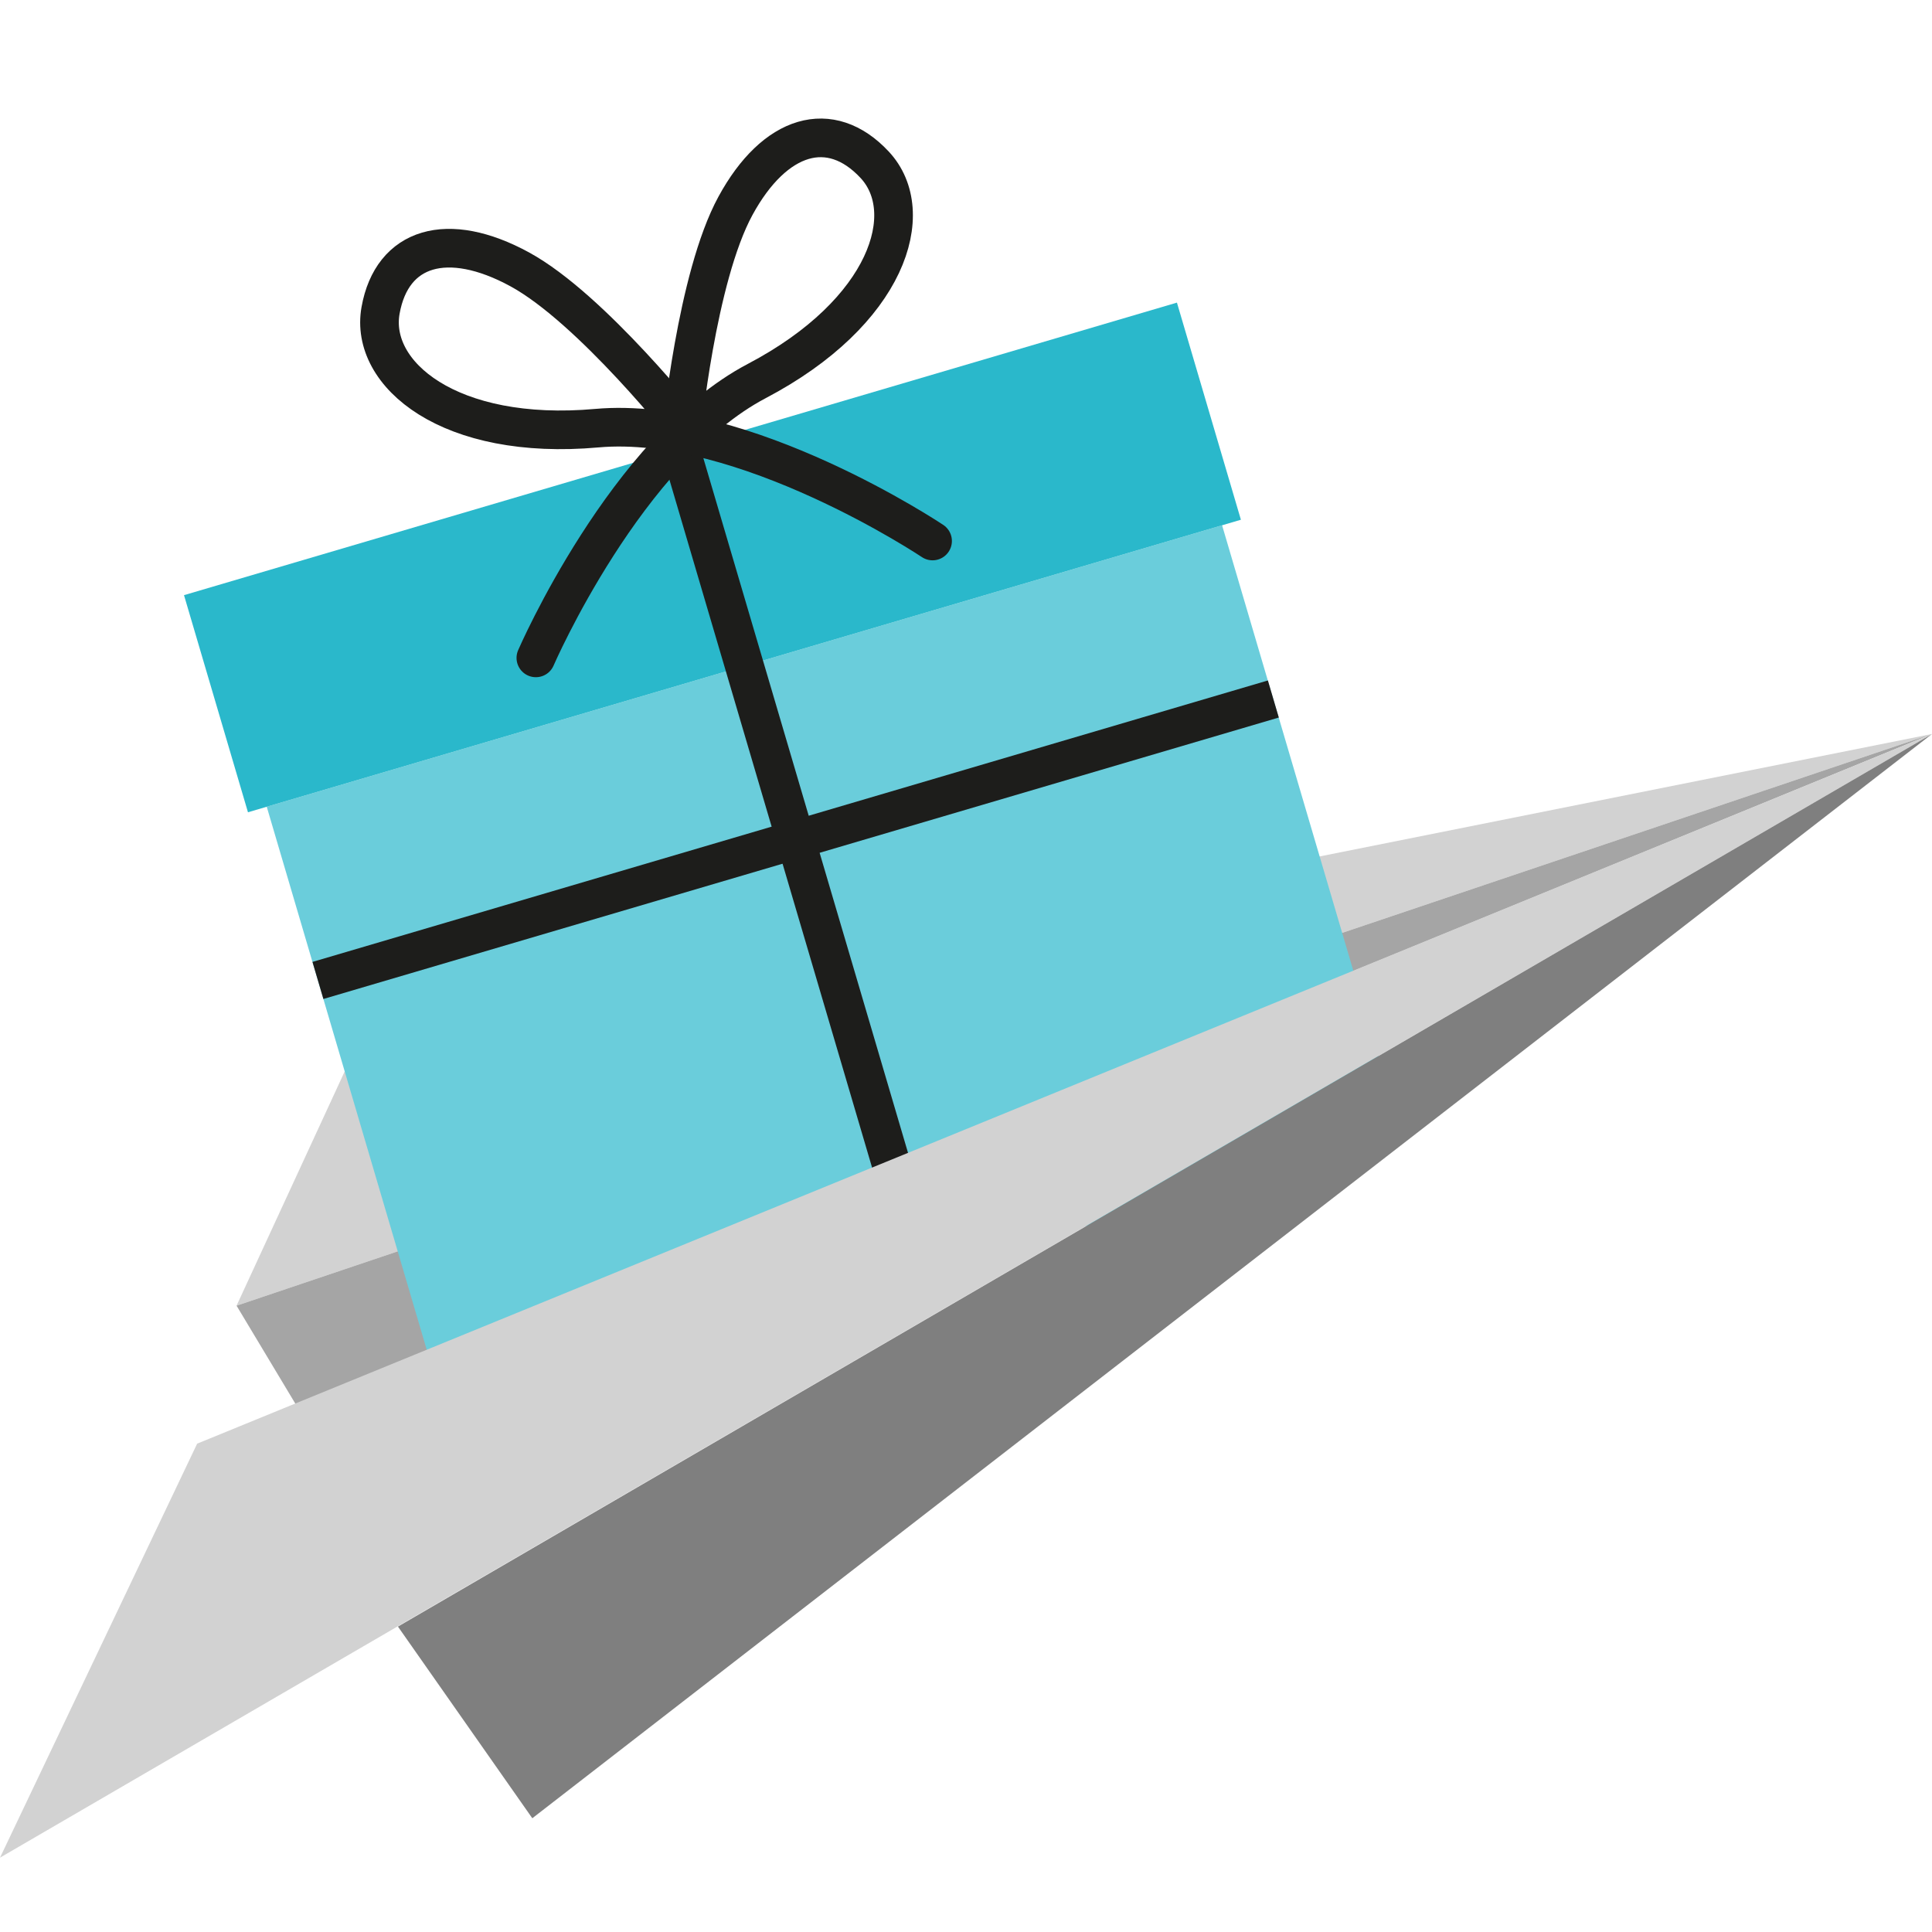
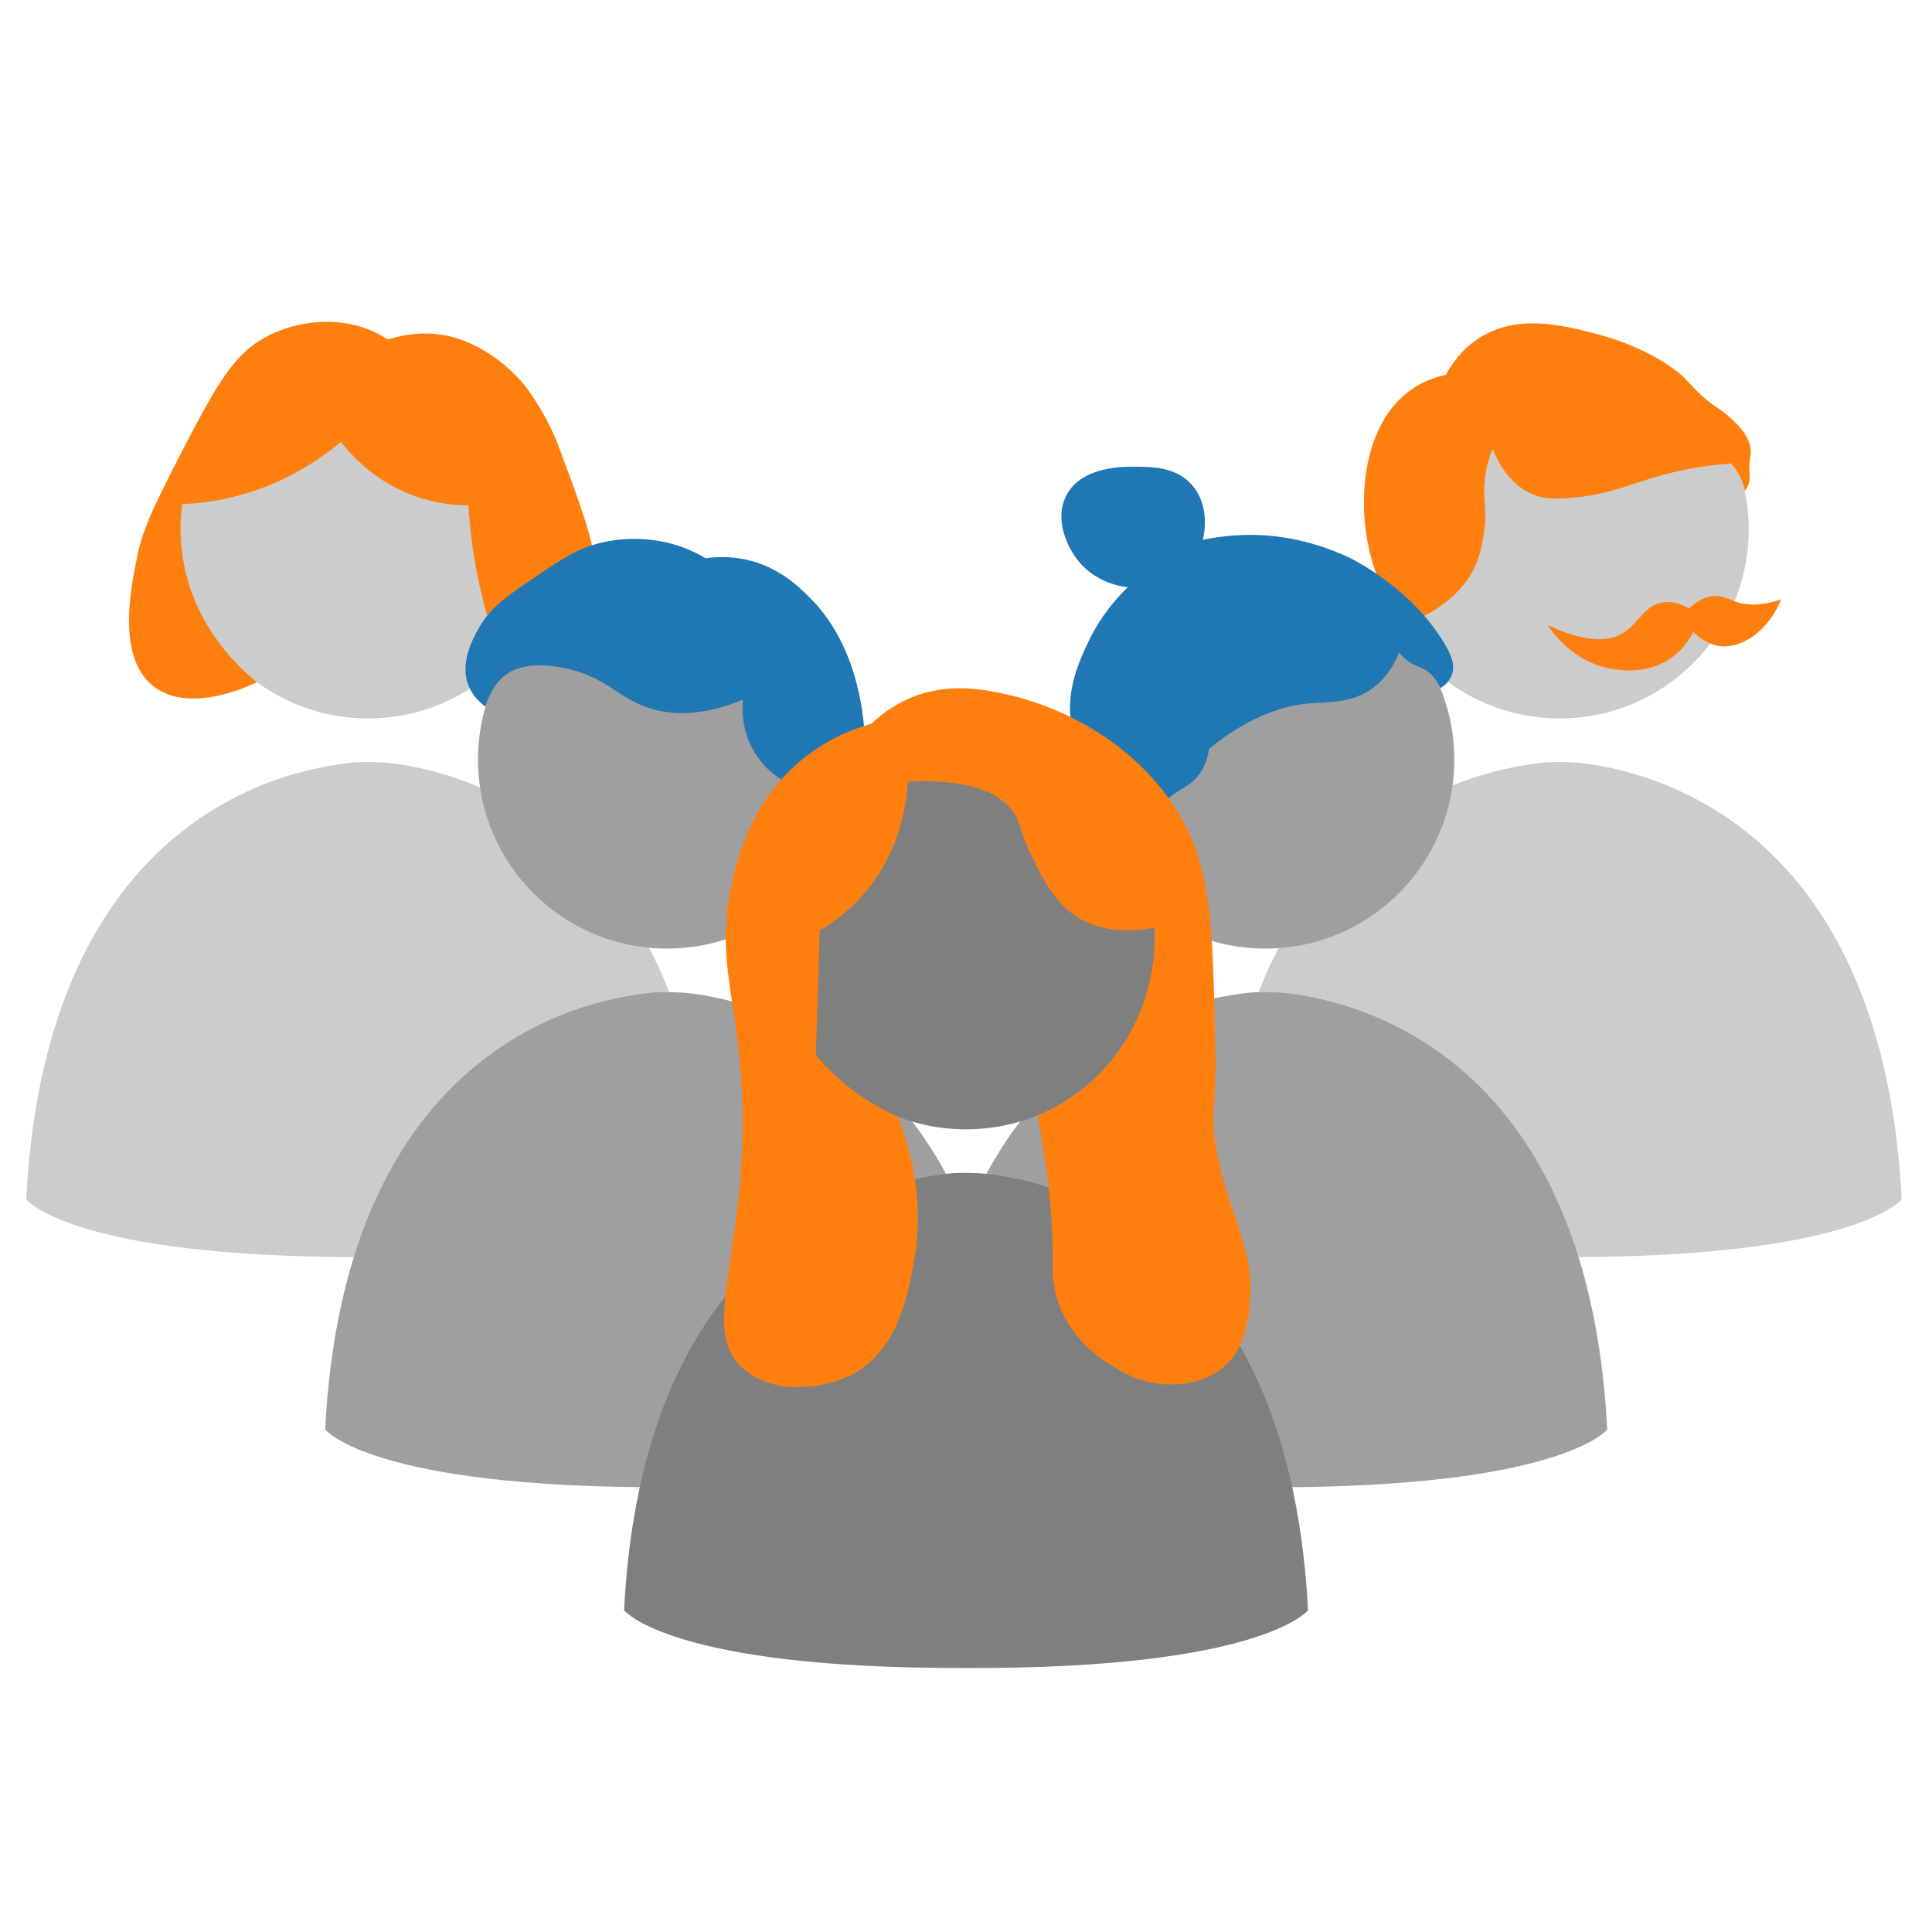
<svg xmlns="http://www.w3.org/2000/svg" version="1.1" id="Ebene_1" x="0px" y="0px" viewBox="0 0 50 50" style="enable-background:new 0 0 50 50;" xml:space="preserve">
  <g>
-     <polygon style="fill:#D2D2D2;" points="50,18.995 9.184,27.158 6.122,33.791  " />
-     <polygon style="fill:#A5A5A5;" points="50,18.995 6.122,33.791 7.653,36.342  " />
    <g>
-       <rect x="8.696" y="16.902" transform="matrix(0.9592 -0.2826 0.2826 0.9592 -6.2147 7.1234)" style="fill:#6ACDDB;" width="25.776" height="16.403" />
-       <rect x="5.044" y="11.498" transform="matrix(0.9592 -0.2826 0.2826 0.9592 -3.3256 5.7991)" style="fill:#2AB8CB;" width="26.79" height="5.858" />
      <g>
-         <line style="fill:none;stroke:#1D1D1B;stroke-miterlimit:10;" x1="17.611" y1="11.617" x2="23.902" y2="32.971" />
-         <line style="fill:none;stroke:#1D1D1B;stroke-miterlimit:10;" x1="8.228" y1="25.374" x2="32.954" y2="18.09" />
-         <g>
-           <path style="fill:none;stroke:#1D1D1B;stroke-linecap:round;stroke-linejoin:round;stroke-miterlimit:10;" d="M24.135,14.001      c0,0-4.876-3.261-8.69-2.92c-3.814,0.341-5.892-1.396-5.596-3.049s1.737-2.078,3.602-1.061s4.368,4.194,4.368,4.194" />
-           <path style="fill:none;stroke:#1D1D1B;stroke-linecap:round;stroke-linejoin:round;stroke-miterlimit:10;" d="M13.868,17.026      c0,0,2.329-5.384,5.719-7.166s4.194-4.368,3.049-5.596S20.05,3.46,19.034,5.326c-1.016,1.865-1.396,5.892-1.396,5.892" />
-         </g>
+         <circle style="fill:#CCCCCC;" cx="40.364" cy="13.7" r="4.893" />
+       </g>
+       <g>
+         <path style="fill:#CCCCCC;" d="M42.406,20.064c-0.828-0.254-1.421-0.314-1.631-0.329c-0.087-0.006-0.384-0.025-0.738-0.008     c0,0-1.146,0.083-2.359,0.564c-2.476,0.981-5.797,3.623-6.163,10.748c0,0,1.175,1.513,8.791,1.494     c0.008,0,0.015,0.001,0.022,0.001c7.704,0.032,8.887-1.495,8.887-1.495C48.815,23.271,44.903,20.831,42.406,20.064z" />
      </g>
    </g>
-     <polygon style="fill:#D2D2D2;" points="50,18.995 5.102,37.362 0,48.076  " />
-     <polygon style="fill:#7F7F7F;" points="50,18.995 10.299,42.096 13.776,47.056  " />
+     <path style="fill:#FF7F0E;" d="M35.965,15.571c-0.148-0.253-0.341-0.635-0.477-1.127c-0.387-1.4-0.249-3.47,1.045-4.367   c0.193-0.134,0.479-0.289,0.886-0.377c0.131-0.244,0.392-0.65,0.859-0.951c0.992-0.638,2.167-0.334,3.074-0.098   c1.011,0.264,1.937,0.787,2.306,1.196c0.052,0.058,0.219,0.253,0.486,0.48c0.297,0.252,0.346,0.227,0.569,0.425   c0.213,0.189,0.606,0.537,0.597,0.95c-0.003,0.115-0.029,0.148-0.036,0.338c-0.009,0.237,0.034,0.314-0.014,0.467   c-0.029,0.091-0.073,0.158-0.103,0.197c-0.02-0.099-0.057-0.229-0.127-0.371c-0.073-0.148-0.157-0.26-0.225-0.338   c-0.8,0.056-1.431,0.199-1.87,0.324c-0.759,0.216-1.27,0.471-2.206,0.559c-0.636,0.06-0.881-0.013-1.014-0.064   c-0.68-0.261-0.986-0.94-1.088-1.202c-0.074,0.185-0.17,0.475-0.205,0.842c-0.036,0.38,0.02,0.571,0.018,0.922   c0,0-0.005,0.592-0.214,1.156c-0.346,0.93-1.315,1.4-1.664,1.55C36.363,15.913,36.164,15.742,35.965,15.571z" />
+     <path style="fill:#FF7F0E;" d="M43.711,15.75c0.157-0.151,0.39-0.321,0.677-0.327c0.207-0.004,0.341,0.078,0.491,0.135   c0.254,0.096,0.641,0.149,1.22-0.046c-0.343,0.825-1.031,1.298-1.628,1.203c-0.119-0.019-0.378-0.083-0.647-0.364   c-0.084,0.168-0.245,0.435-0.539,0.653c-0.607,0.451-1.31,0.347-1.526,0.315c-1.039-0.153-1.607-0.987-1.709-1.144   c1.077,0.505,1.638,0.403,1.952,0.211c0.398-0.244,0.554-0.728,1.04-0.798C43.318,15.548,43.561,15.661,43.711,15.75z" />
+   </g>
+   <g>
+     <g>
+       <g>
+         <circle style="fill:#9F9F9F;" cx="32.744" cy="19.656" r="4.893" />
+       </g>
+       <g>
+         <path style="fill:#9F9F9F;" d="M34.786,26.02c-0.828-0.254-1.421-0.314-1.631-0.329c-0.087-0.006-0.384-0.025-0.738-0.008     c0,0-1.146,0.083-2.359,0.564c-2.476,0.981-5.797,3.623-6.163,10.748c0,0,1.175,1.513,8.791,1.494     c0.008,0,0.015,0.001,0.022,0.001c7.704,0.032,8.887-1.495,8.887-1.495C41.195,29.226,37.284,26.786,34.786,26.02z" />
+       </g>
+     </g>
+     <path style="fill:#1F77B4;" d="M36.206,16.888c0.052,0.064,0.134,0.153,0.252,0.235c0.156,0.108,0.269,0.131,0.377,0.184   c0.134,0.066,0.302,0.2,0.443,0.503c0.086-0.054,0.238-0.169,0.301-0.359c0.069-0.207,0.01-0.431-0.135-0.689   c-0.882-1.573-2.559-2.347-2.559-2.347c-0.909-0.42-1.674-0.516-1.962-0.544c-0.746-0.073-1.37,0.01-1.794,0.1   c0.024-0.093,0.205-0.853-0.272-1.41c-0.395-0.46-0.975-0.473-1.382-0.482c-0.345-0.008-1.497-0.033-1.887,0.76   c-0.29,0.589,0.002,1.3,0.341,1.704c0.46,0.548,1.098,0.637,1.258,0.655c-0.294,0.283-0.709,0.751-1.027,1.426   c-0.222,0.472-0.575,1.219-0.438,2.106c0.218,1.411,1.585,2.605,2.077,2.39c0.048-0.021,0.057-0.026,0.163-0.164   c0.423-0.547,0.776-0.527,1.052-0.888c0.101-0.132,0.224-0.347,0.276-0.688c1.098-0.896,2.007-1.133,2.64-1.18   c0.475-0.035,1.066,0,1.603-0.397C35.905,17.53,36.1,17.158,36.206,16.888z" />
+   </g>
+   <g>
+     <g>
+       <g>
+         <circle style="fill:#CCCCCC;" cx="9.528" cy="13.7" r="4.893" />
+       </g>
+       <g>
+         <path style="fill:#CCCCCC;" d="M11.57,20.064c-0.828-0.254-1.421-0.314-1.631-0.329C9.851,19.73,9.555,19.711,9.2,19.728     c0,0-1.146,0.083-2.359,0.564c-2.476,0.981-5.797,3.623-6.163,10.748c0,0,1.175,1.513,8.791,1.494     c0.008,0,0.015,0.001,0.022,0.001c7.704,0.032,8.887-1.495,8.887-1.495C17.979,23.271,14.067,20.831,11.57,20.064z" />
+       </g>
+     </g>
+     <path style="fill:#FF7F0E;" d="M6.648,17.655C6.22,17.308,5.12,16.32,4.776,14.681c-0.134-0.64-0.116-1.207-0.062-1.634   c0.371-0.015,0.791-0.062,1.245-0.168c1.331-0.31,2.293-0.967,2.864-1.443c0.265,0.342,0.883,1.037,1.922,1.406   c0.541,0.192,1.027,0.236,1.377,0.237c0.019,0.31,0.049,0.637,0.095,0.977c0.104,0.771,0.265,1.464,0.445,2.068   c0.261-0.084,0.716-0.229,1.287-0.408c1.112-0.349,1.163-0.355,1.25-0.449c0.459-0.498,0.056-1.576-0.749-3.733   c-0.107-0.286-0.333-0.797-0.747-1.396c-0.065-0.093-0.139-0.187-0.235-0.293c-0.652-0.722-1.408-1.059-1.918-1.162   c-0.007-0.001-0.012-0.002-0.016-0.003C11.25,8.626,10.72,8.57,10.036,8.786C9.908,8.701,9.718,8.59,9.472,8.501   C8.532,8.16,7.335,8.336,6.521,8.952c-0.58,0.439-1.031,1.207-1.851,2.808c-0.64,1.251-0.96,1.876-1.114,2.618   c-0.174,0.843-0.551,2.669,0.444,3.405C4.945,18.483,6.499,17.729,6.648,17.655z" />
+   </g>
+   <g>
+     <g>
+       <circle style="fill:#9F9F9F;" cx="17.264" cy="19.656" r="4.893" />
+     </g>
+     <g>
+       <path style="fill:#9F9F9F;" d="M19.306,26.02c-0.828-0.254-1.421-0.314-1.631-0.329c-0.087-0.006-0.384-0.025-0.738-0.008    c0,0-1.146,0.083-2.359,0.564c-2.476,0.981-5.797,3.623-6.163,10.748c0,0,1.175,1.513,8.791,1.494    c0.008,0,0.015,0.001,0.022,0.001c7.704,0.032,8.887-1.495,8.887-1.495C25.715,29.226,21.803,26.786,19.306,26.02z" />
+     </g>
+   </g>
+   <path style="fill:#1F77B4;" d="M13.129,17.435c0.099-0.069,0.499-0.327,1.416-0.157c1.151,0.213,1.41,0.783,2.279,1.054  c0.515,0.16,1.292,0.23,2.404-0.225c-0.019,0.185-0.066,0.865,0.389,1.5c0.309,0.432,0.7,0.636,0.893,0.72  c0.625-0.379,1.249-0.757,1.874-1.136c-0.013-0.446-0.11-2.403-1.407-3.704c-0.289-0.29-0.819-0.824-1.684-1.007  c-0.425-0.09-0.79-0.067-1.03-0.033c-0.176-0.105-0.432-0.237-0.759-0.339c-0.183-0.057-0.938-0.281-1.873-0.079  c-0.659,0.142-1.062,0.416-1.821,0.931c-0.741,0.503-1.132,0.775-1.431,1.317c-0.146,0.264-0.504,0.912-0.235,1.512  c0.112,0.25,0.295,0.409,0.422,0.499C12.62,18.089,12.76,17.692,13.129,17.435z" />
+   <g>
+     <g>
+       <g>
+         <circle style="fill:#7F7F7F;" cx="25" cy="24.334" r="4.893" />
+       </g>
+       <g>
+         <path style="fill:#7F7F7F;" d="M27.042,30.698c-0.828-0.254-1.421-0.314-1.631-0.329c-0.087-0.006-0.384-0.025-0.738-0.008     c0,0-1.146,0.083-2.359,0.564c-2.476,0.981-5.797,3.623-6.163,10.748c0,0,1.175,1.513,8.791,1.494     c0.008,0,0.015,0.001,0.022,0.001c7.704,0.032,8.887-1.495,8.887-1.495C33.451,33.905,29.539,31.464,27.042,30.698z" />
+       </g>
+     </g>
+     <path style="fill:#FF7F0E;" d="M30.589,21.204c-1.16-2.061-3.268-2.935-4.433-3.208c-0.634-0.149-1.643-0.371-2.686,0.106   c-0.423,0.194-0.727,0.445-0.917,0.629c-0.444,0.124-1.11,0.373-1.763,0.898c-1.316,1.059-1.681,2.515-1.837,3.179   c-0.369,1.57-0.054,2.584,0.133,4.106c0.621,5.065-1.212,7.41,0.202,8.553c0.772,0.624,2.029,0.502,2.797,0.085   c1.14-0.619,1.404-2,1.566-2.887c0.293-1.61-0.103-2.977-0.42-3.771c-0.31-0.137-0.684-0.333-1.076-0.618   c-0.459-0.333-0.8-0.681-1.042-0.968c0.021-0.591,0.041-1.186,0.059-1.784c0.014-0.482,0.027-0.963,0.039-1.441   c0.33-0.194,0.727-0.48,1.1-0.898c1-1.121,1.154-2.434,1.186-2.959c1.743-0.075,2.436,0.362,2.737,0.804   c0.201,0.295,0.127,0.445,0.5,1.195c0.278,0.559,0.554,1.099,1.064,1.455c0.758,0.53,1.686,0.407,2.082,0.328   c0.022,0.467-0.003,1.271-0.37,2.17c-0.344,0.843-0.83,1.378-1.026,1.581c-0.606,0.625-1.246,0.949-1.632,1.11   c0.338,1.806,0.402,3.007,0.392,3.791c-0.003,0.212-0.014,0.619,0.163,1.102c0.342,0.933,1.12,1.427,1.364,1.578   c0.302,0.186,0.783,0.483,1.468,0.489c0.211,0.002,0.934,0.009,1.477-0.493c0.269-0.249,0.505-0.633,0.607-1.383   c0.22-1.629-0.537-2.447-0.849-4.247c-0.169-0.975,0.016-0.946-0.024-2.767C31.384,24.019,31.351,22.558,30.589,21.204z" />
  </g>
</svg>
